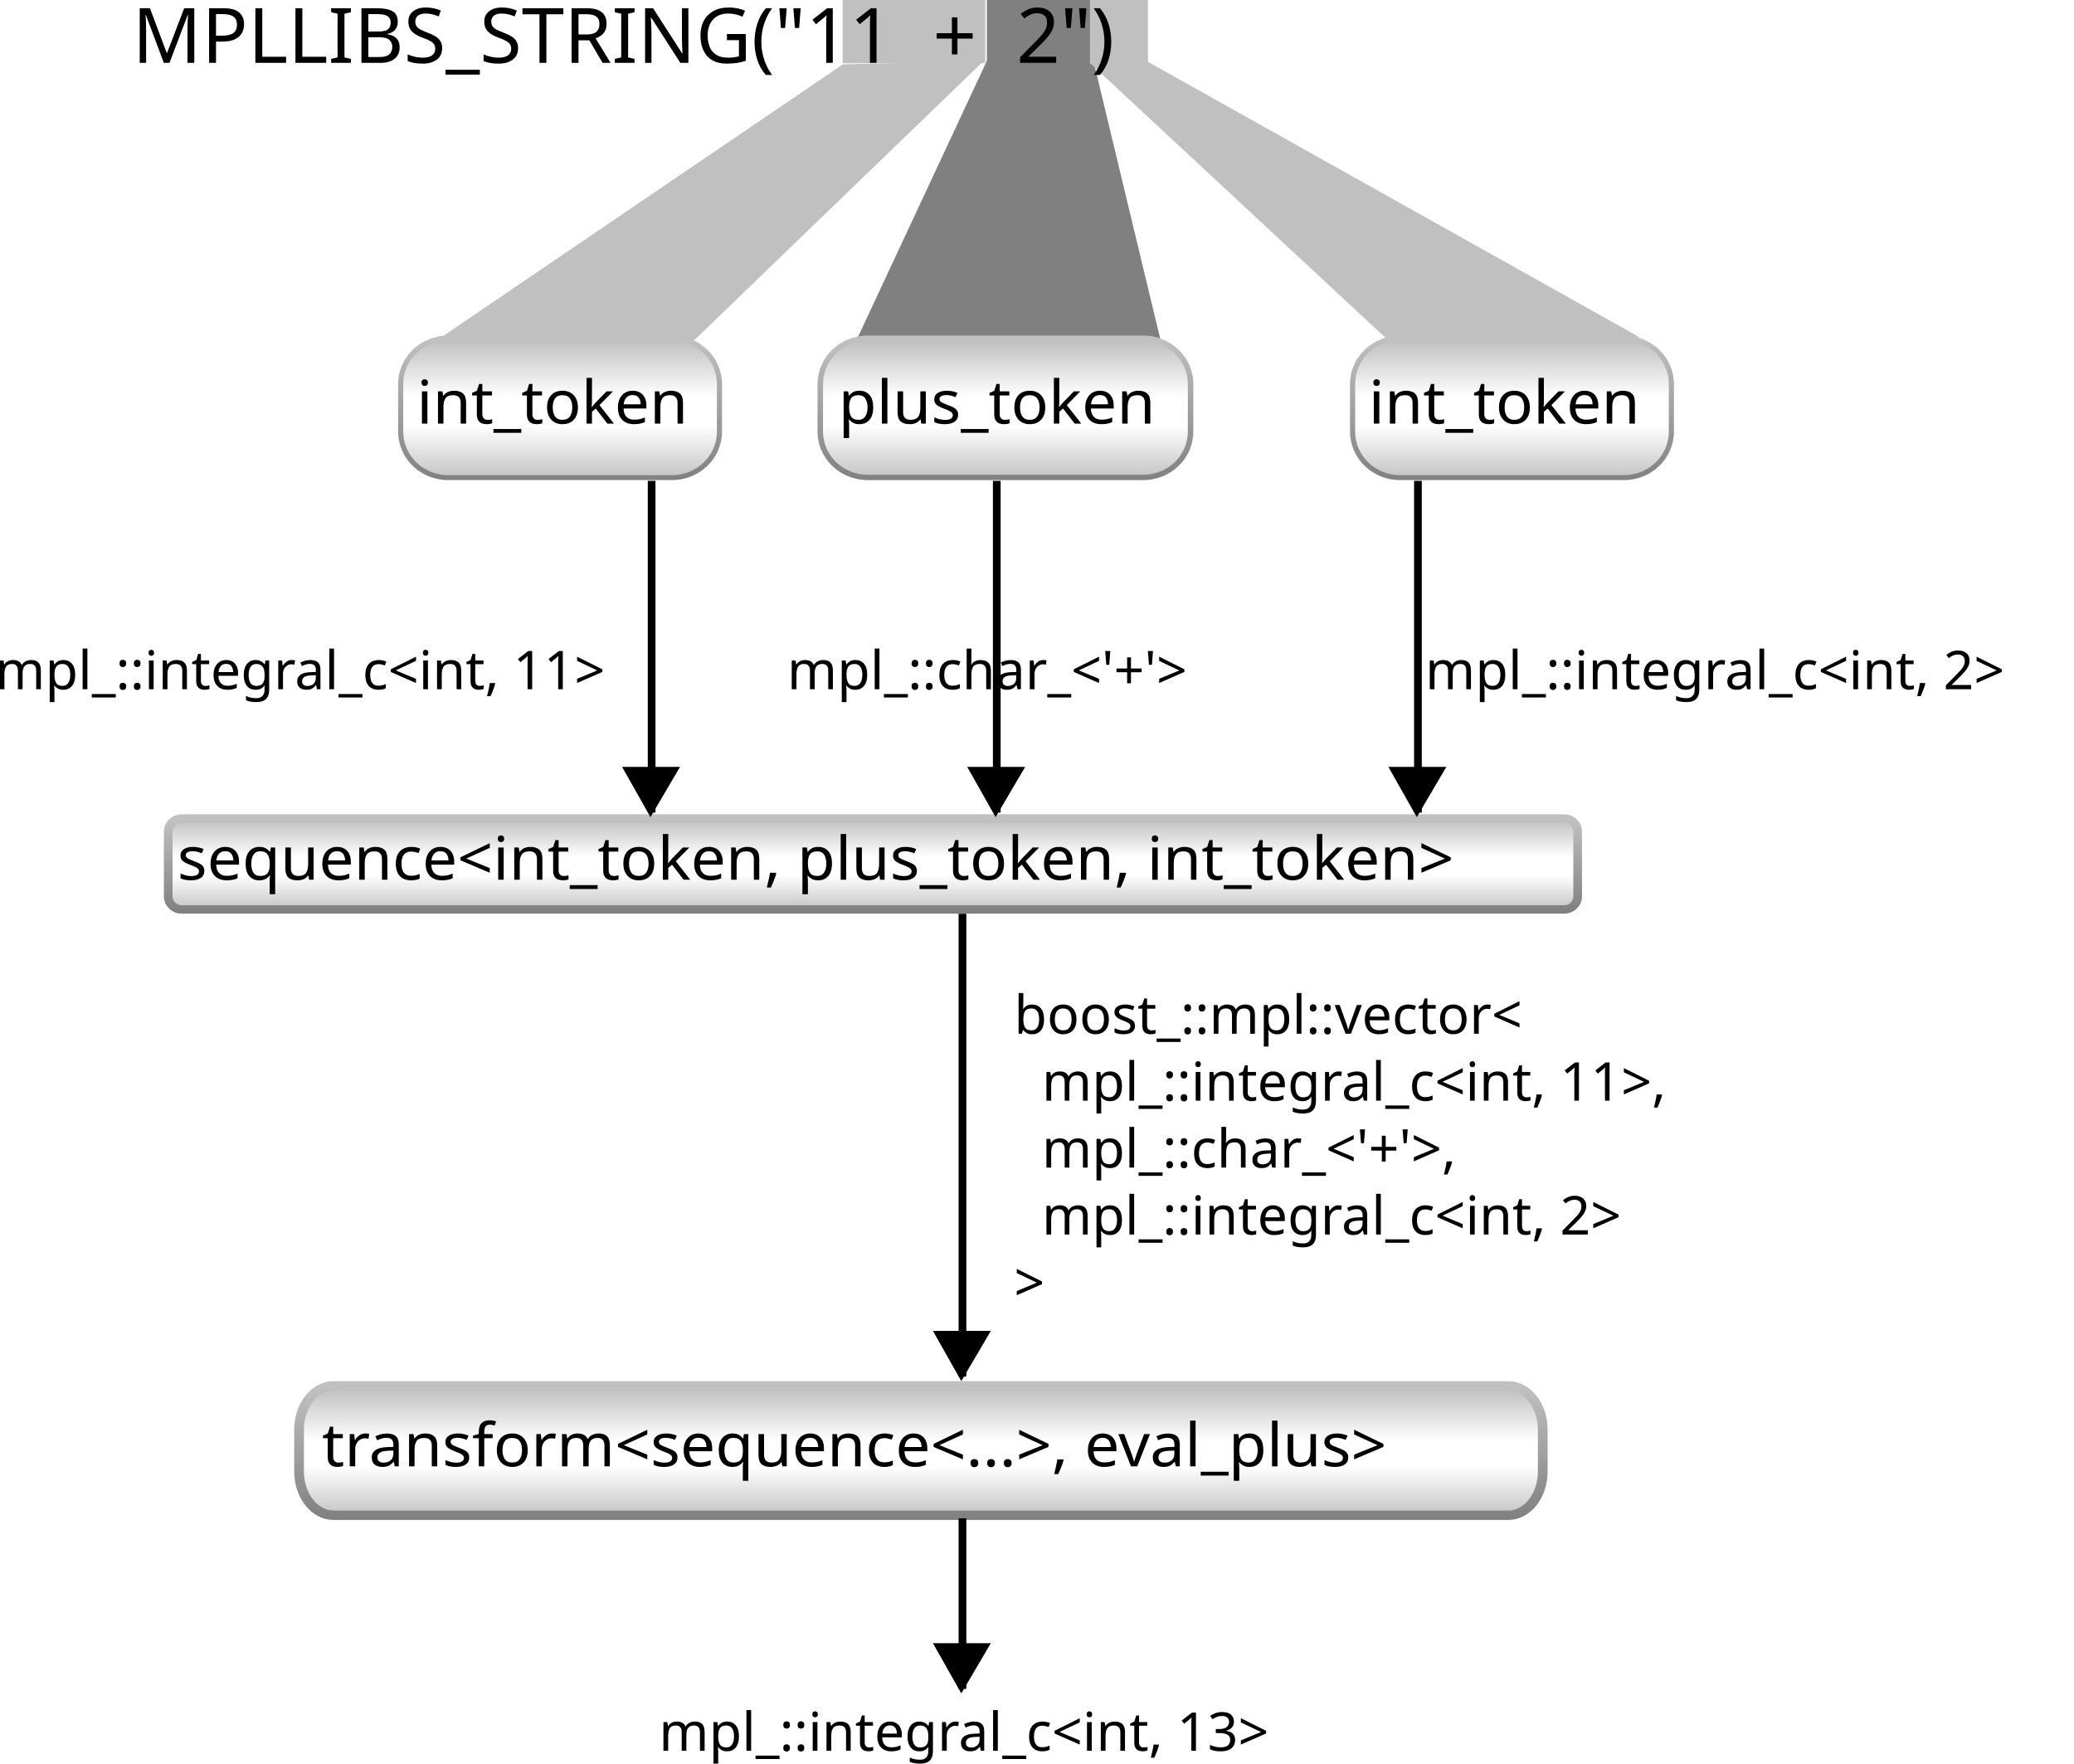
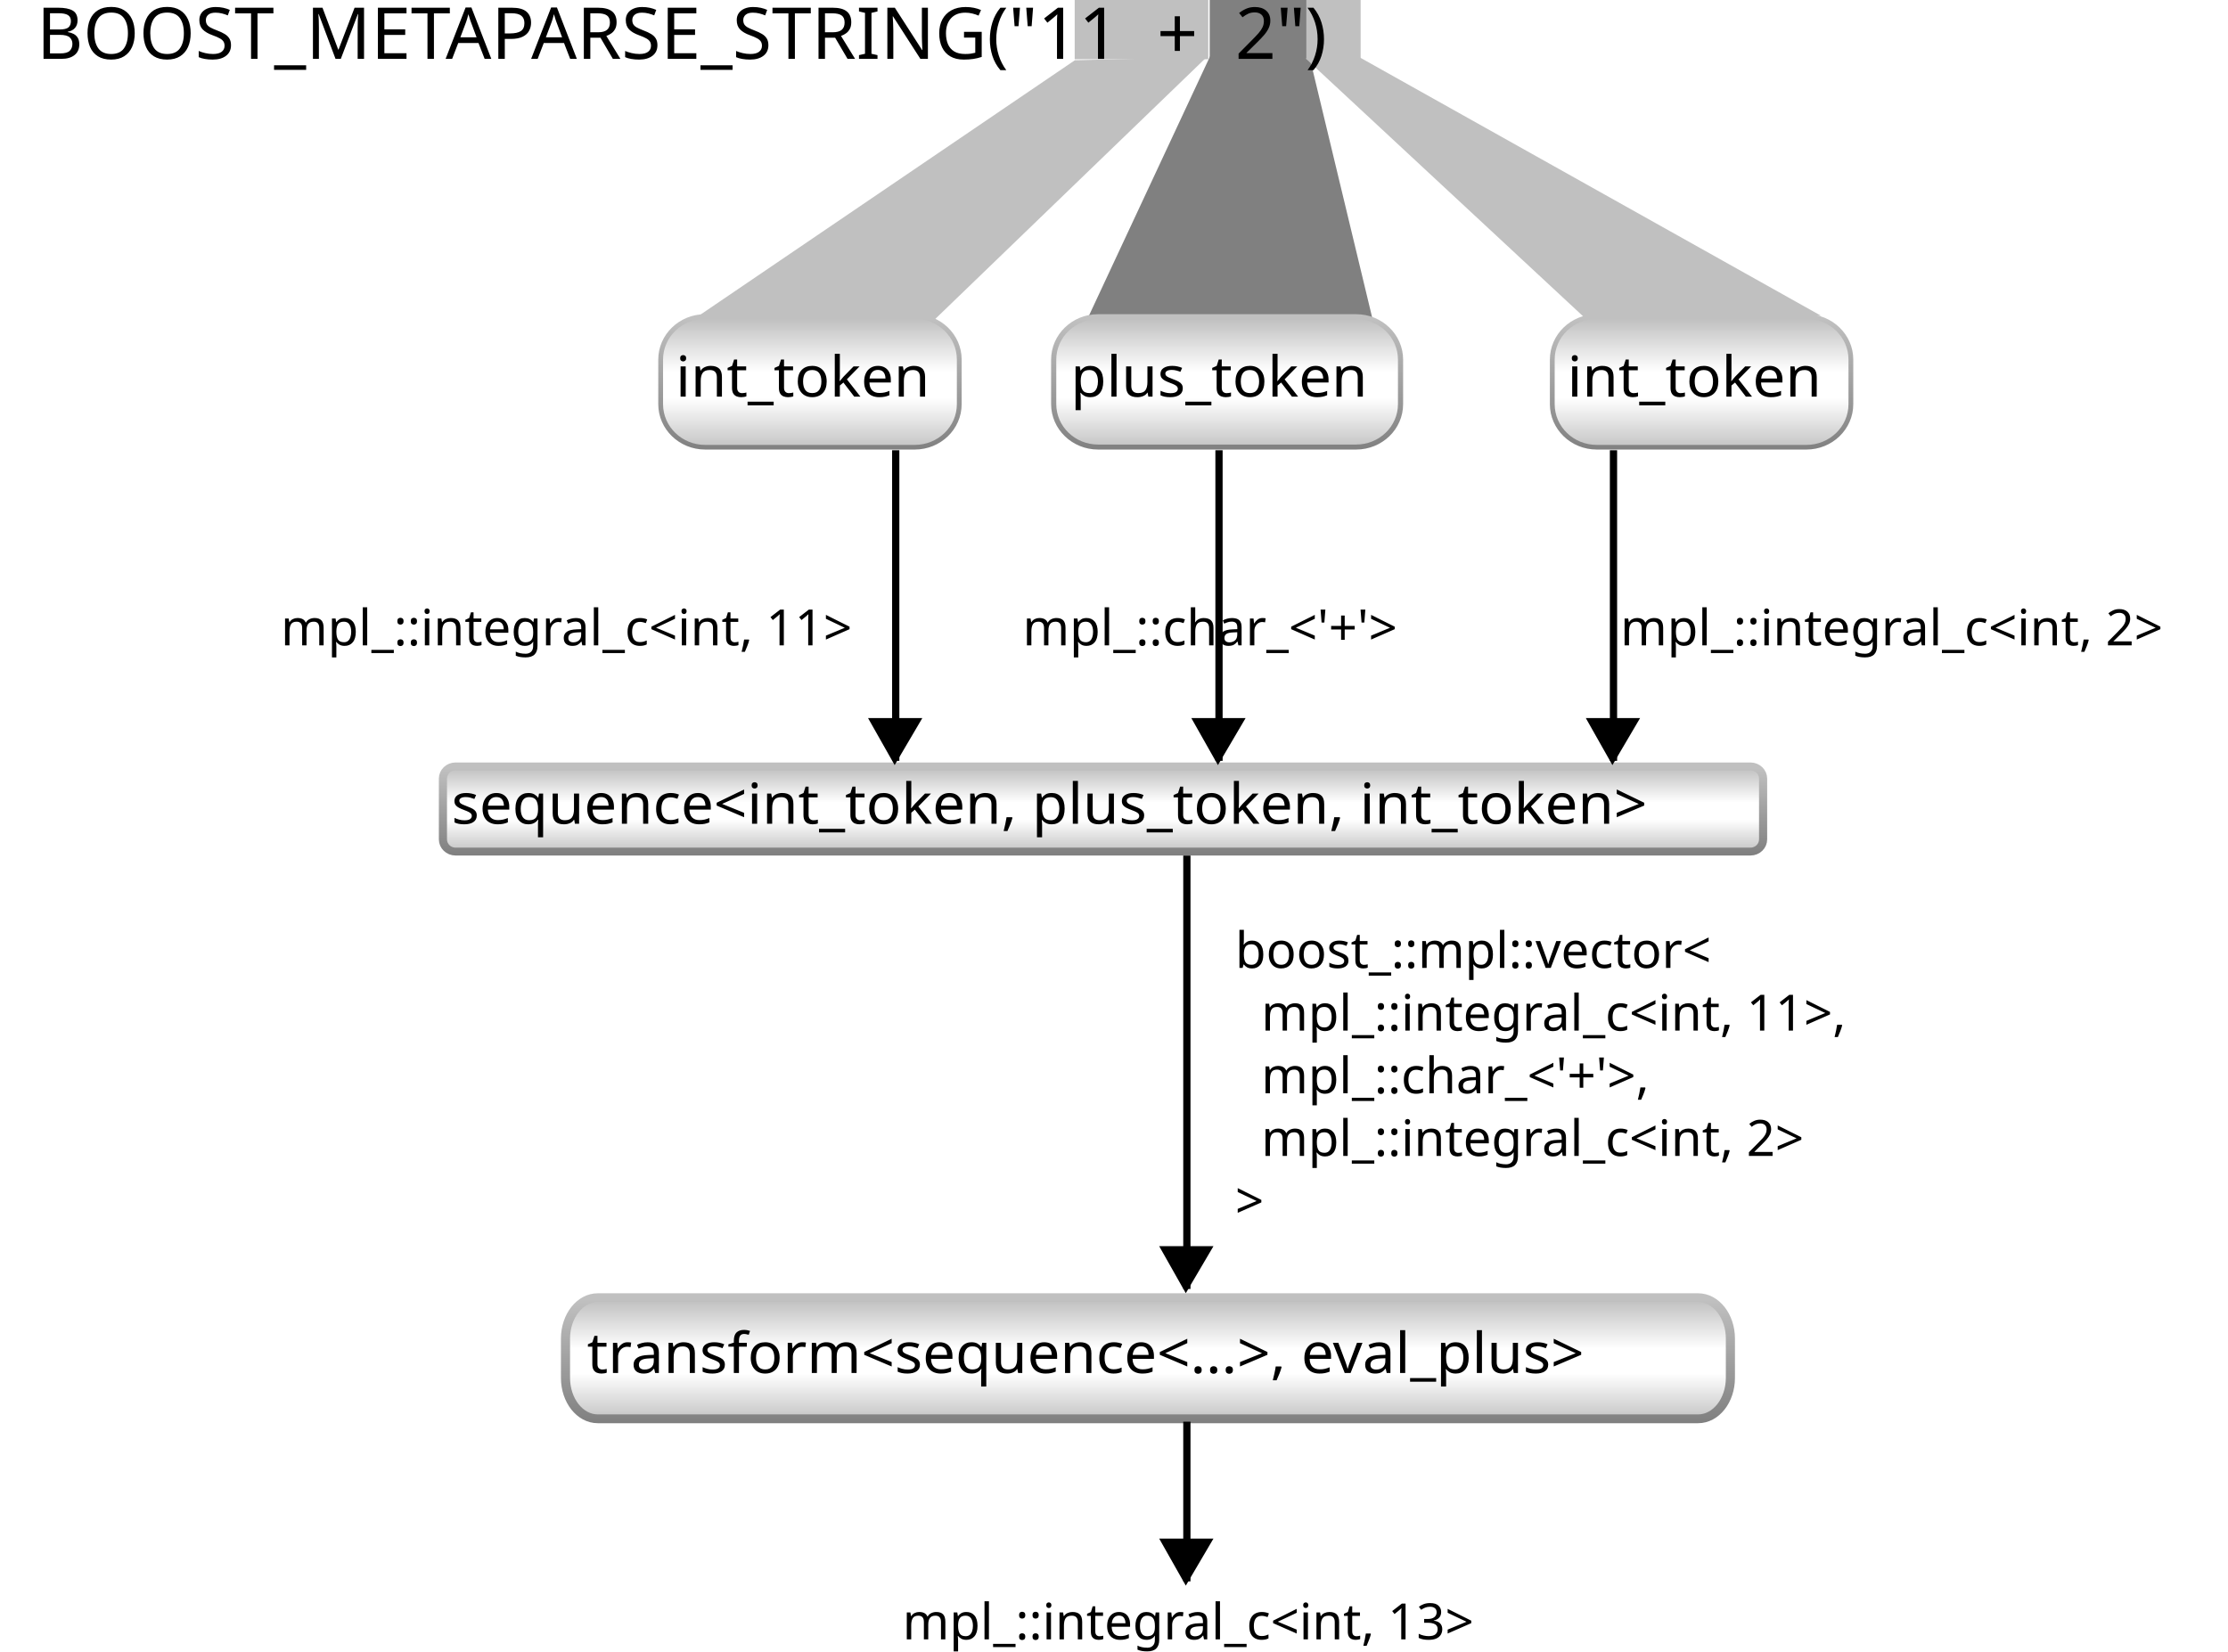
- <svg xmlns="http://www.w3.org/2000/svg" xmlns:xlink="http://www.w3.org/1999/xlink" width="1084.779" height="922.19" id="svg2" version="1.1">
+ <svg xmlns="http://www.w3.org/2000/svg" xmlns:xlink="http://www.w3.org/1999/xlink" width="1244.132" height="922.19" id="svg2" version="1.1">
  <defs id="defs4">
    <linearGradient id="linearGradient18419">
      <stop style="stop-color:#808080;stop-opacity:1;" offset="0" id="stop18421" />
      <stop style="stop-color:#ffffff;stop-opacity:1;" offset="1" id="stop18423" />
    </linearGradient>
    <linearGradient id="linearGradient4707">
      <stop id="stop4709" offset="0" style="stop-color:#c0c0c0;stop-opacity:1;" />
      <stop style="stop-color:#ffffff;stop-opacity:1;" offset="0.4" id="stop4711" />
      <stop id="stop4713" offset="0.6" style="stop-color:#ffffff;stop-opacity:1;" />
      <stop id="stop4715" offset="1" style="stop-color:#c0c0c0;stop-opacity:1;" />
    </linearGradient>
    <linearGradient id="linearGradient5254-5">
      <stop style="stop-color:#c0c0c0;stop-opacity:1;" offset="0" id="stop5256-7" />
      <stop style="stop-color:#808080;stop-opacity:1;" offset="1" id="stop5262-7" />
    </linearGradient>
    <linearGradient id="linearGradient4707-3">
      <stop id="stop4709-1" offset="0" style="stop-color:#c0c0c0;stop-opacity:1;" />
      <stop style="stop-color:#ffffff;stop-opacity:1;" offset="0.4" id="stop4711-4" />
      <stop id="stop4713-1" offset="0.6" style="stop-color:#ffffff;stop-opacity:1;" />
      <stop id="stop4715-4" offset="1" style="stop-color:#c0c0c0;stop-opacity:1;" />
    </linearGradient>
    <linearGradient id="linearGradient5254-5-2">
      <stop style="stop-color:#c0c0c0;stop-opacity:1;" offset="0" id="stop5256-7-9" />
      <stop style="stop-color:#808080;stop-opacity:1;" offset="1" id="stop5262-7-9" />
    </linearGradient>
    <linearGradient id="linearGradient4707-6">
      <stop id="stop4709-2" offset="0" style="stop-color:#c0c0c0;stop-opacity:1;" />
      <stop style="stop-color:#ffffff;stop-opacity:1;" offset="0.4" id="stop4711-0" />
      <stop id="stop4713-2" offset="0.6" style="stop-color:#ffffff;stop-opacity:1;" />
      <stop id="stop4715-5" offset="1" style="stop-color:#c0c0c0;stop-opacity:1;" />
    </linearGradient>
    <linearGradient id="linearGradient5254-5-5">
      <stop style="stop-color:#c0c0c0;stop-opacity:1;" offset="0" id="stop5256-7-4" />
      <stop style="stop-color:#808080;stop-opacity:1;" offset="1" id="stop5262-7-96" />
    </linearGradient>
    <linearGradient id="linearGradient4707-5">
      <stop id="stop4709-3" offset="0" style="stop-color:#c0c0c0;stop-opacity:1;" />
      <stop style="stop-color:#ffffff;stop-opacity:1;" offset="0.4" id="stop4711-9" />
      <stop id="stop4713-8" offset="0.6" style="stop-color:#ffffff;stop-opacity:1;" />
      <stop id="stop4715-8" offset="1" style="stop-color:#c0c0c0;stop-opacity:1;" />
    </linearGradient>
    <linearGradient id="linearGradient5254-5-3">
      <stop style="stop-color:#c0c0c0;stop-opacity:1;" offset="0" id="stop5256-7-43" />
      <stop style="stop-color:#808080;stop-opacity:1;" offset="1" id="stop5262-7-4" />
    </linearGradient>
    <linearGradient xlink:href="#linearGradient18419-7" id="linearGradient18429-4" x1="-108.934" y1="-376.169" x2="741.157" y2="-376.169" gradientUnits="userSpaceOnUse" />
    <linearGradient id="linearGradient18419-7">
      <stop style="stop-color:#808080;stop-opacity:1;" offset="0" id="stop18421-0" />
      <stop style="stop-color:#ffffff;stop-opacity:1;" offset="1" id="stop18423-4" />
    </linearGradient>
    <linearGradient xlink:href="#linearGradient18419-0" id="linearGradient18429-7" x1="-108.934" y1="-376.169" x2="741.157" y2="-376.169" gradientUnits="userSpaceOnUse" />
    <linearGradient id="linearGradient18419-0">
      <stop style="stop-color:#808080;stop-opacity:1;" offset="0" id="stop18421-8" />
      <stop style="stop-color:#ffffff;stop-opacity:1;" offset="1" id="stop18423-1" />
    </linearGradient>
    <linearGradient xlink:href="#linearGradient18419-05" id="linearGradient18429-5" x1="-108.934" y1="-376.169" x2="741.157" y2="-376.169" gradientUnits="userSpaceOnUse" />
    <linearGradient id="linearGradient18419-05">
      <stop style="stop-color:#808080;stop-opacity:1;" offset="0" id="stop18421-06" />
      <stop style="stop-color:#ffffff;stop-opacity:1;" offset="1" id="stop18423-0" />
    </linearGradient>
    <linearGradient xlink:href="#linearGradient4707" id="linearGradient18600" gradientUnits="userSpaceOnUse" gradientTransform="matrix(0.4259672,0,0,0.5737611,615.1816,202.433)" spreadMethod="pad" x1="-1057.143" y1="-137.638" x2="-1057.143" y2="108.076" />
    <linearGradient xlink:href="#linearGradient5254-5" id="linearGradient18602" gradientUnits="userSpaceOnUse" gradientTransform="matrix(0.4259672,0,0,0.5737611,615.1816,202.433)" x1="-1057.143" y1="-137.638" x2="-1057.143" y2="108.076" />
    <linearGradient xlink:href="#linearGradient4707-6" id="linearGradient18608" gradientUnits="userSpaceOnUse" gradientTransform="matrix(0.4259672,0,0,0.5737611,615.1816,202.433)" spreadMethod="pad" x1="-1057.143" y1="-137.638" x2="-1057.143" y2="108.076" />
    <linearGradient xlink:href="#linearGradient5254-5-5" id="linearGradient18610" gradientUnits="userSpaceOnUse" gradientTransform="matrix(0.4259672,0,0,0.5737611,615.1816,202.433)" x1="-1057.143" y1="-137.638" x2="-1057.143" y2="108.076" />
    <linearGradient xlink:href="#linearGradient4707-5" id="linearGradient18612" gradientUnits="userSpaceOnUse" gradientTransform="matrix(0.4259672,0,0,0.5737611,615.1816,202.433)" spreadMethod="pad" x1="-1057.143" y1="-137.638" x2="-1057.143" y2="108.076" />
    <linearGradient xlink:href="#linearGradient5254-5-3" id="linearGradient18614" gradientUnits="userSpaceOnUse" gradientTransform="matrix(0.4259672,0,0,0.5737611,615.1816,202.433)" x1="-1057.143" y1="-137.638" x2="-1057.143" y2="108.076" />
    <linearGradient id="linearGradient4707-64">
      <stop id="stop4709-39" offset="0" style="stop-color:#c0c0c0;stop-opacity:1;" />
      <stop style="stop-color:#ffffff;stop-opacity:1;" offset="0.4" id="stop4711-01" />
      <stop id="stop4713-16" offset="0.6" style="stop-color:#ffffff;stop-opacity:1;" />
      <stop id="stop4715-46" offset="1" style="stop-color:#c0c0c0;stop-opacity:1;" />
    </linearGradient>
    <linearGradient id="linearGradient5254-5-56">
      <stop style="stop-color:#c0c0c0;stop-opacity:1;" offset="0" id="stop5256-7-8" />
      <stop style="stop-color:#808080;stop-opacity:1;" offset="1" id="stop5262-7-0" />
    </linearGradient>
    <linearGradient id="linearGradient4707-64-6">
      <stop id="stop4709-39-2" offset="0" style="stop-color:#c0c0c0;stop-opacity:1;" />
      <stop style="stop-color:#ffffff;stop-opacity:1;" offset="0.4" id="stop4711-01-3" />
      <stop id="stop4713-16-6" offset="0.6" style="stop-color:#ffffff;stop-opacity:1;" />
      <stop id="stop4715-46-6" offset="1" style="stop-color:#c0c0c0;stop-opacity:1;" />
    </linearGradient>
    <linearGradient id="linearGradient5254-5-56-3">
      <stop style="stop-color:#c0c0c0;stop-opacity:1;" offset="0" id="stop5256-7-8-6" />
      <stop style="stop-color:#808080;stop-opacity:1;" offset="1" id="stop5262-7-0-4" />
    </linearGradient>
    <linearGradient id="linearGradient4707-64-8">
      <stop id="stop4709-39-3" offset="0" style="stop-color:#c0c0c0;stop-opacity:1;" />
      <stop style="stop-color:#ffffff;stop-opacity:1;" offset="0.4" id="stop4711-01-0" />
      <stop id="stop4713-16-1" offset="0.6" style="stop-color:#ffffff;stop-opacity:1;" />
      <stop id="stop4715-46-5" offset="1" style="stop-color:#c0c0c0;stop-opacity:1;" />
    </linearGradient>
    <linearGradient id="linearGradient5254-5-56-5">
      <stop style="stop-color:#c0c0c0;stop-opacity:1;" offset="0" id="stop5256-7-8-3" />
      <stop style="stop-color:#808080;stop-opacity:1;" offset="1" id="stop5262-7-0-9" />
    </linearGradient>
    <linearGradient id="linearGradient4707-64-8-3">
      <stop id="stop4709-39-3-1" offset="0" style="stop-color:#c0c0c0;stop-opacity:1;" />
      <stop style="stop-color:#ffffff;stop-opacity:1;" offset="0.4" id="stop4711-01-0-3" />
      <stop id="stop4713-16-1-2" offset="0.6" style="stop-color:#ffffff;stop-opacity:1;" />
      <stop id="stop4715-46-5-0" offset="1" style="stop-color:#c0c0c0;stop-opacity:1;" />
    </linearGradient>
    <linearGradient id="linearGradient5254-5-56-5-7">
      <stop style="stop-color:#c0c0c0;stop-opacity:1;" offset="0" id="stop5256-7-8-3-8" />
      <stop style="stop-color:#808080;stop-opacity:1;" offset="1" id="stop5262-7-0-9-4" />
    </linearGradient>
    <linearGradient id="linearGradient4707-64-8-8">
      <stop id="stop4709-39-3-3" offset="0" style="stop-color:#c0c0c0;stop-opacity:1;" />
      <stop style="stop-color:#ffffff;stop-opacity:1;" offset="0.4" id="stop4711-01-0-5" />
      <stop id="stop4713-16-1-6" offset="0.6" style="stop-color:#ffffff;stop-opacity:1;" />
      <stop id="stop4715-46-5-3" offset="1" style="stop-color:#c0c0c0;stop-opacity:1;" />
    </linearGradient>
    <linearGradient id="linearGradient5254-5-56-5-4">
      <stop style="stop-color:#c0c0c0;stop-opacity:1;" offset="0" id="stop5256-7-8-3-87" />
      <stop style="stop-color:#808080;stop-opacity:1;" offset="1" id="stop5262-7-0-9-7" />
    </linearGradient>
    <linearGradient id="linearGradient4707-64-8-6">
      <stop id="stop4709-39-3-2" offset="0" style="stop-color:#c0c0c0;stop-opacity:1;" />
      <stop style="stop-color:#ffffff;stop-opacity:1;" offset="0.4" id="stop4711-01-0-7" />
      <stop id="stop4713-16-1-29" offset="0.6" style="stop-color:#ffffff;stop-opacity:1;" />
      <stop id="stop4715-46-5-8" offset="1" style="stop-color:#c0c0c0;stop-opacity:1;" />
    </linearGradient>
    <linearGradient id="linearGradient5254-5-56-5-8">
      <stop style="stop-color:#c0c0c0;stop-opacity:1;" offset="0" id="stop5256-7-8-3-7" />
      <stop style="stop-color:#808080;stop-opacity:1;" offset="1" id="stop5262-7-0-9-9" />
    </linearGradient>
    <linearGradient id="linearGradient4707-3-0">
      <stop id="stop4709-1-9" offset="0" style="stop-color:#c0c0c0;stop-opacity:1;" />
      <stop style="stop-color:#ffffff;stop-opacity:1;" offset="0.4" id="stop4711-4-2" />
      <stop id="stop4713-1-8" offset="0.6" style="stop-color:#ffffff;stop-opacity:1;" />
      <stop id="stop4715-4-2" offset="1" style="stop-color:#c0c0c0;stop-opacity:1;" />
    </linearGradient>
    <linearGradient id="linearGradient5254-5-2-9">
      <stop style="stop-color:#c0c0c0;stop-opacity:1;" offset="0" id="stop5256-7-9-9" />
      <stop style="stop-color:#808080;stop-opacity:1;" offset="1" id="stop5262-7-9-0" />
    </linearGradient>
    <linearGradient id="linearGradient4707-3-03">
      <stop id="stop4709-1-8" offset="0" style="stop-color:#c0c0c0;stop-opacity:1;" />
      <stop style="stop-color:#ffffff;stop-opacity:1;" offset="0.4" id="stop4711-4-8" />
      <stop id="stop4713-1-2" offset="0.6" style="stop-color:#ffffff;stop-opacity:1;" />
      <stop id="stop4715-4-9" offset="1" style="stop-color:#c0c0c0;stop-opacity:1;" />
    </linearGradient>
    <linearGradient id="linearGradient5254-5-2-3">
      <stop style="stop-color:#c0c0c0;stop-opacity:1;" offset="0" id="stop5256-7-9-0" />
      <stop style="stop-color:#808080;stop-opacity:1;" offset="1" id="stop5262-7-9-4" />
    </linearGradient>
    <linearGradient id="linearGradient4707-64-8-4">
      <stop id="stop4709-39-3-7" offset="0" style="stop-color:#c0c0c0;stop-opacity:1;" />
      <stop style="stop-color:#ffffff;stop-opacity:1;" offset="0.4" id="stop4711-01-0-4" />
      <stop id="stop4713-16-1-3" offset="0.6" style="stop-color:#ffffff;stop-opacity:1;" />
      <stop id="stop4715-46-5-9" offset="1" style="stop-color:#c0c0c0;stop-opacity:1;" />
    </linearGradient>
    <linearGradient id="linearGradient5254-5-56-5-1">
      <stop style="stop-color:#c0c0c0;stop-opacity:1;" offset="0" id="stop5256-7-8-3-5" />
      <stop style="stop-color:#808080;stop-opacity:1;" offset="1" id="stop5262-7-0-9-1" />
    </linearGradient>
    <linearGradient id="linearGradient4707-3-0-7">
      <stop id="stop4709-1-9-3" offset="0" style="stop-color:#c0c0c0;stop-opacity:1;" />
      <stop style="stop-color:#ffffff;stop-opacity:1;" offset="0.4" id="stop4711-4-2-9" />
      <stop id="stop4713-1-8-6" offset="0.6" style="stop-color:#ffffff;stop-opacity:1;" />
      <stop id="stop4715-4-2-1" offset="1" style="stop-color:#c0c0c0;stop-opacity:1;" />
    </linearGradient>
    <linearGradient id="linearGradient5254-5-2-9-7">
      <stop style="stop-color:#c0c0c0;stop-opacity:1;" offset="0" id="stop5256-7-9-9-5" />
      <stop style="stop-color:#808080;stop-opacity:1;" offset="1" id="stop5262-7-9-0-5" />
    </linearGradient>
    <linearGradient id="linearGradient4707-3-03-2">
      <stop id="stop4709-1-8-7" offset="0" style="stop-color:#c0c0c0;stop-opacity:1;" />
      <stop style="stop-color:#ffffff;stop-opacity:1;" offset="0.4" id="stop4711-4-8-5" />
      <stop id="stop4713-1-2-7" offset="0.6" style="stop-color:#ffffff;stop-opacity:1;" />
      <stop id="stop4715-4-9-9" offset="1" style="stop-color:#c0c0c0;stop-opacity:1;" />
    </linearGradient>
    <linearGradient id="linearGradient5254-5-2-3-9">
      <stop style="stop-color:#c0c0c0;stop-opacity:1;" offset="0" id="stop5256-7-9-0-6" />
      <stop style="stop-color:#808080;stop-opacity:1;" offset="1" id="stop5262-7-9-4-6" />
    </linearGradient>
    <linearGradient id="linearGradient4707-64-8-7">
      <stop id="stop4709-39-3-30" offset="0" style="stop-color:#c0c0c0;stop-opacity:1;" />
      <stop style="stop-color:#ffffff;stop-opacity:1;" offset="0.4" id="stop4711-01-0-42" />
      <stop id="stop4713-16-1-60" offset="0.6" style="stop-color:#ffffff;stop-opacity:1;" />
      <stop id="stop4715-46-5-7" offset="1" style="stop-color:#c0c0c0;stop-opacity:1;" />
    </linearGradient>
    <linearGradient id="linearGradient5254-5-56-5-3">
      <stop style="stop-color:#c0c0c0;stop-opacity:1;" offset="0" id="stop5256-7-8-3-0" />
      <stop style="stop-color:#808080;stop-opacity:1;" offset="1" id="stop5262-7-0-9-18" />
    </linearGradient>
    <linearGradient id="linearGradient4707-3-0-9">
      <stop id="stop4709-1-9-5" offset="0" style="stop-color:#c0c0c0;stop-opacity:1;" />
      <stop style="stop-color:#ffffff;stop-opacity:1;" offset="0.4" id="stop4711-4-2-1" />
      <stop id="stop4713-1-8-9" offset="0.6" style="stop-color:#ffffff;stop-opacity:1;" />
      <stop id="stop4715-4-2-7" offset="1" style="stop-color:#c0c0c0;stop-opacity:1;" />
    </linearGradient>
    <linearGradient id="linearGradient5254-5-2-9-5">
      <stop style="stop-color:#c0c0c0;stop-opacity:1;" offset="0" id="stop5256-7-9-9-7" />
      <stop style="stop-color:#808080;stop-opacity:1;" offset="1" id="stop5262-7-9-0-1" />
    </linearGradient>
    <linearGradient id="linearGradient4707-3-03-1">
      <stop id="stop4709-1-8-6" offset="0" style="stop-color:#c0c0c0;stop-opacity:1;" />
      <stop style="stop-color:#ffffff;stop-opacity:1;" offset="0.4" id="stop4711-4-8-6" />
      <stop id="stop4713-1-2-3" offset="0.6" style="stop-color:#ffffff;stop-opacity:1;" />
      <stop id="stop4715-4-9-6" offset="1" style="stop-color:#c0c0c0;stop-opacity:1;" />
    </linearGradient>
    <linearGradient id="linearGradient5254-5-2-3-4">
      <stop style="stop-color:#c0c0c0;stop-opacity:1;" offset="0" id="stop5256-7-9-0-5" />
      <stop style="stop-color:#808080;stop-opacity:1;" offset="1" id="stop5262-7-9-4-8" />
    </linearGradient>
    <linearGradient id="linearGradient4707-64-8-1">
      <stop id="stop4709-39-3-77" offset="0" style="stop-color:#c0c0c0;stop-opacity:1;" />
      <stop style="stop-color:#ffffff;stop-opacity:1;" offset="0.4" id="stop4711-01-0-9" />
      <stop id="stop4713-16-1-4" offset="0.6" style="stop-color:#ffffff;stop-opacity:1;" />
      <stop id="stop4715-46-5-6" offset="1" style="stop-color:#c0c0c0;stop-opacity:1;" />
    </linearGradient>
    <linearGradient id="linearGradient5254-5-56-5-77">
      <stop style="stop-color:#c0c0c0;stop-opacity:1;" offset="0" id="stop5256-7-8-3-57" />
      <stop style="stop-color:#808080;stop-opacity:1;" offset="1" id="stop5262-7-0-9-47" />
    </linearGradient>
    <linearGradient id="linearGradient4707-3-0-92">
      <stop id="stop4709-1-9-2" offset="0" style="stop-color:#c0c0c0;stop-opacity:1;" />
      <stop style="stop-color:#ffffff;stop-opacity:1;" offset="0.4" id="stop4711-4-2-98" />
      <stop id="stop4713-1-8-4" offset="0.6" style="stop-color:#ffffff;stop-opacity:1;" />
      <stop id="stop4715-4-2-6" offset="1" style="stop-color:#c0c0c0;stop-opacity:1;" />
    </linearGradient>
    <linearGradient id="linearGradient5254-5-2-9-3">
      <stop style="stop-color:#c0c0c0;stop-opacity:1;" offset="0" id="stop5256-7-9-9-0" />
      <stop style="stop-color:#808080;stop-opacity:1;" offset="1" id="stop5262-7-9-0-3" />
    </linearGradient>
    <linearGradient id="linearGradient4707-3-03-4">
      <stop id="stop4709-1-8-1" offset="0" style="stop-color:#c0c0c0;stop-opacity:1;" />
      <stop style="stop-color:#ffffff;stop-opacity:1;" offset="0.4" id="stop4711-4-8-7" />
      <stop id="stop4713-1-2-6" offset="0.6" style="stop-color:#ffffff;stop-opacity:1;" />
      <stop id="stop4715-4-9-4" offset="1" style="stop-color:#c0c0c0;stop-opacity:1;" />
    </linearGradient>
    <linearGradient id="linearGradient5254-5-2-3-3">
      <stop style="stop-color:#c0c0c0;stop-opacity:1;" offset="0" id="stop5256-7-9-0-4" />
      <stop style="stop-color:#808080;stop-opacity:1;" offset="1" id="stop5262-7-9-4-1" />
    </linearGradient>
    <linearGradient id="linearGradient4707-64-8-80">
      <stop id="stop4709-39-3-0" offset="0" style="stop-color:#c0c0c0;stop-opacity:1;" />
      <stop style="stop-color:#ffffff;stop-opacity:1;" offset="0.4" id="stop4711-01-0-30" />
      <stop id="stop4713-16-1-605" offset="0.6" style="stop-color:#ffffff;stop-opacity:1;" />
      <stop id="stop4715-46-5-1" offset="1" style="stop-color:#c0c0c0;stop-opacity:1;" />
    </linearGradient>
    <linearGradient id="linearGradient5254-5-56-5-6">
      <stop style="stop-color:#c0c0c0;stop-opacity:1;" offset="0" id="stop5256-7-8-3-4" />
      <stop style="stop-color:#808080;stop-opacity:1;" offset="1" id="stop5262-7-0-9-79" />
    </linearGradient>
    <linearGradient id="linearGradient4707-3-0-77">
      <stop id="stop4709-1-9-0" offset="0" style="stop-color:#c0c0c0;stop-opacity:1;" />
      <stop style="stop-color:#ffffff;stop-opacity:1;" offset="0.4" id="stop4711-4-2-3" />
      <stop id="stop4713-1-8-7" offset="0.6" style="stop-color:#ffffff;stop-opacity:1;" />
      <stop id="stop4715-4-2-16" offset="1" style="stop-color:#c0c0c0;stop-opacity:1;" />
    </linearGradient>
    <linearGradient id="linearGradient5254-5-2-9-8">
      <stop style="stop-color:#c0c0c0;stop-opacity:1;" offset="0" id="stop5256-7-9-9-72" />
      <stop style="stop-color:#808080;stop-opacity:1;" offset="1" id="stop5262-7-9-0-9" />
    </linearGradient>
    <linearGradient id="linearGradient4707-3-03-5">
      <stop id="stop4709-1-8-12" offset="0" style="stop-color:#c0c0c0;stop-opacity:1;" />
      <stop style="stop-color:#ffffff;stop-opacity:1;" offset="0.4" id="stop4711-4-8-4" />
      <stop id="stop4713-1-2-32" offset="0.6" style="stop-color:#ffffff;stop-opacity:1;" />
      <stop id="stop4715-4-9-7" offset="1" style="stop-color:#c0c0c0;stop-opacity:1;" />
    </linearGradient>
    <linearGradient id="linearGradient5254-5-2-3-0">
      <stop style="stop-color:#c0c0c0;stop-opacity:1;" offset="0" id="stop5256-7-9-0-0" />
      <stop style="stop-color:#808080;stop-opacity:1;" offset="1" id="stop5262-7-9-4-11" />
    </linearGradient>
    <linearGradient id="linearGradient4707-64-8-37">
      <stop id="stop4709-39-3-06" offset="0" style="stop-color:#c0c0c0;stop-opacity:1;" />
      <stop style="stop-color:#ffffff;stop-opacity:1;" offset="0.4" id="stop4711-01-0-0" />
      <stop id="stop4713-16-1-8" offset="0.6" style="stop-color:#ffffff;stop-opacity:1;" />
      <stop id="stop4715-46-5-5" offset="1" style="stop-color:#c0c0c0;stop-opacity:1;" />
    </linearGradient>
    <linearGradient id="linearGradient5254-5-56-5-43">
      <stop style="stop-color:#c0c0c0;stop-opacity:1;" offset="0" id="stop5256-7-8-3-78" />
      <stop style="stop-color:#808080;stop-opacity:1;" offset="1" id="stop5262-7-0-9-0" />
    </linearGradient>
    <linearGradient id="linearGradient4707-3-0-5">
      <stop id="stop4709-1-9-39" offset="0" style="stop-color:#c0c0c0;stop-opacity:1;" />
      <stop style="stop-color:#ffffff;stop-opacity:1;" offset="0.4" id="stop4711-4-2-0" />
      <stop id="stop4713-1-8-2" offset="0.6" style="stop-color:#ffffff;stop-opacity:1;" />
      <stop id="stop4715-4-2-2" offset="1" style="stop-color:#c0c0c0;stop-opacity:1;" />
    </linearGradient>
    <linearGradient id="linearGradient5254-5-2-9-4">
      <stop style="stop-color:#c0c0c0;stop-opacity:1;" offset="0" id="stop5256-7-9-9-4" />
      <stop style="stop-color:#808080;stop-opacity:1;" offset="1" id="stop5262-7-9-0-6" />
    </linearGradient>
    <linearGradient id="linearGradient4707-3-03-7">
      <stop id="stop4709-1-8-0" offset="0" style="stop-color:#c0c0c0;stop-opacity:1;" />
      <stop style="stop-color:#ffffff;stop-opacity:1;" offset="0.4" id="stop4711-4-8-2" />
      <stop id="stop4713-1-2-69" offset="0.6" style="stop-color:#ffffff;stop-opacity:1;" />
      <stop id="stop4715-4-9-2" offset="1" style="stop-color:#c0c0c0;stop-opacity:1;" />
    </linearGradient>
    <linearGradient id="linearGradient5254-5-2-3-93">
      <stop style="stop-color:#c0c0c0;stop-opacity:1;" offset="0" id="stop5256-7-9-0-51" />
      <stop style="stop-color:#808080;stop-opacity:1;" offset="1" id="stop5262-7-9-4-3" />
    </linearGradient>
    <linearGradient id="linearGradient4707-64-8-43">
      <stop id="stop4709-39-3-5" offset="0" style="stop-color:#c0c0c0;stop-opacity:1;" />
      <stop style="stop-color:#ffffff;stop-opacity:1;" offset="0.4" id="stop4711-01-0-2" />
      <stop id="stop4713-16-1-0" offset="0.6" style="stop-color:#ffffff;stop-opacity:1;" />
      <stop id="stop4715-46-5-19" offset="1" style="stop-color:#c0c0c0;stop-opacity:1;" />
    </linearGradient>
    <linearGradient id="linearGradient5254-5-56-5-74">
      <stop style="stop-color:#c0c0c0;stop-opacity:1;" offset="0" id="stop5256-7-8-3-876" />
      <stop style="stop-color:#808080;stop-opacity:1;" offset="1" id="stop5262-7-0-9-6" />
    </linearGradient>
    <linearGradient id="linearGradient4707-3-0-6">
      <stop id="stop4709-1-9-7" offset="0" style="stop-color:#c0c0c0;stop-opacity:1;" />
      <stop style="stop-color:#ffffff;stop-opacity:1;" offset="0.4" id="stop4711-4-2-7" />
      <stop id="stop4713-1-8-70" offset="0.6" style="stop-color:#ffffff;stop-opacity:1;" />
      <stop id="stop4715-4-2-9" offset="1" style="stop-color:#c0c0c0;stop-opacity:1;" />
    </linearGradient>
    <linearGradient id="linearGradient5254-5-2-9-80">
      <stop style="stop-color:#c0c0c0;stop-opacity:1;" offset="0" id="stop5256-7-9-9-2" />
      <stop style="stop-color:#808080;stop-opacity:1;" offset="1" id="stop5262-7-9-0-8" />
    </linearGradient>
    <linearGradient id="linearGradient4707-3-03-6">
      <stop id="stop4709-1-8-2" offset="0" style="stop-color:#c0c0c0;stop-opacity:1;" />
      <stop style="stop-color:#ffffff;stop-opacity:1;" offset="0.4" id="stop4711-4-8-72" />
      <stop id="stop4713-1-2-5" offset="0.6" style="stop-color:#ffffff;stop-opacity:1;" />
      <stop id="stop4715-4-9-47" offset="1" style="stop-color:#c0c0c0;stop-opacity:1;" />
    </linearGradient>
    <linearGradient id="linearGradient5254-5-2-3-7">
      <stop style="stop-color:#c0c0c0;stop-opacity:1;" offset="0" id="stop5256-7-9-0-64" />
      <stop style="stop-color:#808080;stop-opacity:1;" offset="1" id="stop5262-7-9-4-16" />
    </linearGradient>
    <linearGradient xlink:href="#linearGradient4707-64" id="linearGradient3808" gradientUnits="userSpaceOnUse" gradientTransform="matrix(1.661796,0,0,0.531612,2368.719,198.7158)" spreadMethod="pad" x1="-1057.143" y1="-137.638" x2="-1057.143" y2="108.076" />
    <linearGradient xlink:href="#linearGradient5254-5-56" id="linearGradient3810" gradientUnits="userSpaceOnUse" gradientTransform="matrix(1.661796,0,0,0.531612,2368.719,198.7158)" x1="-1057.143" y1="-137.638" x2="-1057.143" y2="108.076" />
    <linearGradient xlink:href="#linearGradient4707-3-03" id="linearGradient4445" gradientUnits="userSpaceOnUse" gradientTransform="matrix(0.4947959,0,0,0.5721824,712.9072,202.4006)" spreadMethod="pad" x1="-1057.143" y1="-137.638" x2="-1057.143" y2="108.076" />
    <linearGradient xlink:href="#linearGradient5254-5-2-3" id="linearGradient4447" gradientUnits="userSpaceOnUse" gradientTransform="matrix(0.4947959,0,0,0.5721824,712.9072,202.4006)" x1="-1057.143" y1="-137.638" x2="-1057.143" y2="108.076" />
    <linearGradient xlink:href="#linearGradient4707-3-0" id="linearGradient4449" gradientUnits="userSpaceOnUse" gradientTransform="matrix(0.4259672,0,0,0.5737611,615.1816,202.433)" spreadMethod="pad" x1="-1057.143" y1="-137.638" x2="-1057.143" y2="108.076" />
    <linearGradient xlink:href="#linearGradient5254-5-2-9" id="linearGradient4451" gradientUnits="userSpaceOnUse" gradientTransform="matrix(0.4259672,0,0,0.5737611,615.1816,202.433)" x1="-1057.143" y1="-137.638" x2="-1057.143" y2="108.076" />
    <linearGradient xlink:href="#linearGradient4707-3" id="linearGradient4453" gradientUnits="userSpaceOnUse" gradientTransform="matrix(0.4259672,0,0,0.5737611,615.1816,202.433)" spreadMethod="pad" x1="-1057.143" y1="-137.638" x2="-1057.143" y2="108.076" />
    <linearGradient xlink:href="#linearGradient5254-5-2" id="linearGradient4455" gradientUnits="userSpaceOnUse" gradientTransform="matrix(0.4259672,0,0,0.5737611,615.1816,202.433)" x1="-1057.143" y1="-137.638" x2="-1057.143" y2="108.076" />
    <linearGradient id="linearGradient4707-64-8-40">
      <stop id="stop4709-39-3-51" offset="0" style="stop-color:#c0c0c0;stop-opacity:1;" />
      <stop style="stop-color:#ffffff;stop-opacity:1;" offset="0.4" id="stop4711-01-0-90" />
      <stop id="stop4713-16-1-5" offset="0.6" style="stop-color:#ffffff;stop-opacity:1;" />
      <stop id="stop4715-46-5-36" offset="1" style="stop-color:#c0c0c0;stop-opacity:1;" />
    </linearGradient>
    <linearGradient id="linearGradient5254-5-56-5-2">
      <stop style="stop-color:#c0c0c0;stop-opacity:1;" offset="0" id="stop5256-7-8-3-05" />
      <stop style="stop-color:#808080;stop-opacity:1;" offset="1" id="stop5262-7-0-9-00" />
    </linearGradient>
    <linearGradient id="linearGradient4707-64-8-5">
      <stop id="stop4709-39-3-8" offset="0" style="stop-color:#c0c0c0;stop-opacity:1;" />
      <stop style="stop-color:#ffffff;stop-opacity:1;" offset="0.4" id="stop4711-01-0-72" />
      <stop id="stop4713-16-1-09" offset="0.6" style="stop-color:#ffffff;stop-opacity:1;" />
      <stop id="stop4715-46-5-4" offset="1" style="stop-color:#c0c0c0;stop-opacity:1;" />
    </linearGradient>
    <linearGradient id="linearGradient5254-5-56-5-23">
      <stop style="stop-color:#c0c0c0;stop-opacity:1;" offset="0" id="stop5256-7-8-3-9" />
      <stop style="stop-color:#808080;stop-opacity:1;" offset="1" id="stop5262-7-0-9-63" />
    </linearGradient>
    <linearGradient id="linearGradient4707-64-8-432">
      <stop id="stop4709-39-3-20" offset="0" style="stop-color:#c0c0c0;stop-opacity:1;" />
      <stop style="stop-color:#ffffff;stop-opacity:1;" offset="0.4" id="stop4711-01-0-44" />
      <stop id="stop4713-16-1-1" offset="0.6" style="stop-color:#ffffff;stop-opacity:1;" />
      <stop id="stop4715-46-5-12" offset="1" style="stop-color:#c0c0c0;stop-opacity:1;" />
    </linearGradient>
    <linearGradient id="linearGradient5254-5-56-5-41">
      <stop style="stop-color:#c0c0c0;stop-opacity:1;" offset="0" id="stop5256-7-8-3-09" />
      <stop style="stop-color:#808080;stop-opacity:1;" offset="1" id="stop5262-7-0-9-97" />
    </linearGradient>
    <linearGradient id="linearGradient4707-64-8-9">
      <stop id="stop4709-39-3-36" offset="0" style="stop-color:#c0c0c0;stop-opacity:1;" />
      <stop style="stop-color:#ffffff;stop-opacity:1;" offset="0.4" id="stop4711-01-0-04" />
      <stop id="stop4713-16-1-84" offset="0.6" style="stop-color:#ffffff;stop-opacity:1;" />
      <stop id="stop4715-46-5-01" offset="1" style="stop-color:#c0c0c0;stop-opacity:1;" />
    </linearGradient>
    <linearGradient id="linearGradient5254-5-56-5-11">
      <stop style="stop-color:#c0c0c0;stop-opacity:1;" offset="0" id="stop5256-7-8-3-571" />
      <stop style="stop-color:#808080;stop-opacity:1;" offset="1" id="stop5262-7-0-9-90" />
    </linearGradient>
    <linearGradient id="linearGradient4707-3-0-77-4">
      <stop id="stop4709-1-9-0-1" offset="0" style="stop-color:#c0c0c0;stop-opacity:1;" />
      <stop style="stop-color:#ffffff;stop-opacity:1;" offset="0.4" id="stop4711-4-2-3-9" />
      <stop id="stop4713-1-8-7-8" offset="0.6" style="stop-color:#ffffff;stop-opacity:1;" />
      <stop id="stop4715-4-2-16-6" offset="1" style="stop-color:#c0c0c0;stop-opacity:1;" />
    </linearGradient>
    <linearGradient id="linearGradient5254-5-2-9-8-2">
      <stop style="stop-color:#c0c0c0;stop-opacity:1;" offset="0" id="stop5256-7-9-9-72-0" />
      <stop style="stop-color:#808080;stop-opacity:1;" offset="1" id="stop5262-7-9-0-9-3" />
    </linearGradient>
    <linearGradient id="linearGradient4707-3-03-5-0">
      <stop id="stop4709-1-8-12-0" offset="0" style="stop-color:#c0c0c0;stop-opacity:1;" />
      <stop style="stop-color:#ffffff;stop-opacity:1;" offset="0.4" id="stop4711-4-8-4-0" />
      <stop id="stop4713-1-2-32-1" offset="0.6" style="stop-color:#ffffff;stop-opacity:1;" />
      <stop id="stop4715-4-9-7-0" offset="1" style="stop-color:#c0c0c0;stop-opacity:1;" />
    </linearGradient>
    <linearGradient id="linearGradient5254-5-2-3-0-3">
      <stop style="stop-color:#c0c0c0;stop-opacity:1;" offset="0" id="stop5256-7-9-0-0-9" />
      <stop style="stop-color:#808080;stop-opacity:1;" offset="1" id="stop5262-7-9-4-11-6" />
    </linearGradient>
    <linearGradient id="linearGradient4707-64-8-5-4">
      <stop id="stop4709-39-3-8-5" offset="0" style="stop-color:#c0c0c0;stop-opacity:1;" />
      <stop style="stop-color:#ffffff;stop-opacity:1;" offset="0.4" id="stop4711-01-0-72-4" />
      <stop id="stop4713-16-1-09-9" offset="0.6" style="stop-color:#ffffff;stop-opacity:1;" />
      <stop id="stop4715-46-5-4-5" offset="1" style="stop-color:#c0c0c0;stop-opacity:1;" />
    </linearGradient>
    <linearGradient id="linearGradient5254-5-56-5-23-9">
      <stop style="stop-color:#c0c0c0;stop-opacity:1;" offset="0" id="stop5256-7-8-3-9-8" />
      <stop style="stop-color:#808080;stop-opacity:1;" offset="1" id="stop5262-7-0-9-63-6" />
    </linearGradient>
    <linearGradient xlink:href="#linearGradient4707-64-8" id="linearGradient3500" gradientUnits="userSpaceOnUse" gradientTransform="matrix(1.883307,0,0,0.3738066,2693.968,175.8068)" spreadMethod="pad" x1="-1057.143" y1="-137.638" x2="-1057.143" y2="108.076" />
    <linearGradient xlink:href="#linearGradient5254-5-56-5" id="linearGradient3502" gradientUnits="userSpaceOnUse" gradientTransform="matrix(1.883307,0,0,0.3738066,2693.968,175.8068)" x1="-1057.143" y1="-137.638" x2="-1057.143" y2="108.076" />
  </defs>
-   <g id="layer1" transform="translate(-208.5524,-298.9396)">
+   <g id="layer1" transform="translate(-49.19952,-298.9396)">
    <path style="fill:#808080;fill-opacity:1" id="rect17648-3" d="m 815.782,477.729 -159.533,-0.302 69.305,-148.421 54.893,1.724 z" />
    <rect style="fill:#808080;fill-opacity:1" y="724.72" x="-331.303" height="55.105" width="32.363" id="rect18516-4" transform="matrix(0,-1,1,0,0,0)" />
    <path style="fill:#c0c0c0;fill-opacity:1" id="rect17648" d="m 570.795,477.717 -131.949,-2.047 210.549,-143.075 73.673,-1.796 z" />
    <rect style="fill:#c0c0c0;fill-opacity:1" y="649.311" x="-332.017" height="74.601" width="33.078" id="rect18516" transform="matrix(0,-1,1,0,0,0)" />
    <path style="fill:#c0c0c0;fill-opacity:1" id="rect17648-6" d="M 1066.058,475.278 935.93,478.108 778.297,331.584 808.142,330.799 z" />
    <rect style="fill:#c0c0c0;fill-opacity:1" y="778.67" x="-332.017" height="30.315" width="33.078" id="rect18516-3" transform="matrix(0,-1,1,0,0,0)" />
    <g transform="matrix(0.5415107,0,0,0.5239281,411.8771,412.3156)" id="g17514-2">
      <rect ry="45.901" y="121.003" x="11.525" height="139.342" width="307.913" id="rect5215-5-1" style="fill:url(#linearGradient4453);fill-opacity:1;stroke:url(#linearGradient4455);stroke-width:4.944;stroke-linejoin:round;stroke-miterlimit:4;stroke-dasharray:none" />
      <text id="text5640-00-3" y="206.412" x="26.949" style="font-size:40px;font-style:normal;font-weight:normal;line-height:125%;letter-spacing:0px;word-spacing:0px;fill:#000000;fill-opacity:1;stroke:none;font-family:Sans" xml:space="preserve">
        <tspan y="206.412" x="26.949" id="tspan5642-9-8" style="font-size:60.077px">int_token</tspan>
      </text>
    </g>
    <g id="g5225" transform="translate(-737.5312,182.5509)">
      <g id="g17514-9" transform="matrix(0.5415107,0,0,0.5239281,187.4265,1132.138)">
        <g transform="translate(1190.479,-483.7004)" id="g3165">
          <g transform="translate(485.6782,-194.9559)" id="g3954">
            <rect style="fill:url(#linearGradient3808);fill-opacity:1;stroke:url(#linearGradient3810);stroke-width:9.399;stroke-linejoin:round;stroke-miterlimit:4;stroke-dasharray:none" id="rect5215-5-9" width="1201.242" height="129.106" x="13.717" y="123.268" ry="43.606" rx="33.26" />
            <text xml:space="preserve" style="font-size:40px;font-style:normal;font-weight:normal;line-height:125%;letter-spacing:0px;word-spacing:0px;fill:#000000;fill-opacity:1;stroke:none;font-family:Sans" x="35.858" y="203.558" id="text5640-00-4">
              <tspan style="font-size:60.077px" x="35.858" y="203.558" id="tspan3176">transform&lt;sequence&lt;...&gt;, eval_plus&gt;</tspan>
            </text>
          </g>
        </g>
      </g>
    </g>
    <g transform="matrix(0.5415107,0,0,0.5239281,909.7633,412.3156)" id="g17514-2-6">
      <rect ry="45.901" y="121.003" x="11.525" height="139.342" width="307.913" id="rect5215-5-1-6" style="fill:url(#linearGradient4449);fill-opacity:1;stroke:url(#linearGradient4451);stroke-width:4.944;stroke-linejoin:round;stroke-miterlimit:4;stroke-dasharray:none" />
      <text id="text5640-00-3-6" y="206.412" x="26.949" style="font-size:40px;font-style:normal;font-weight:normal;line-height:125%;letter-spacing:0px;word-spacing:0px;fill:#000000;fill-opacity:1;stroke:none;font-family:Sans" xml:space="preserve">
        <tspan y="206.412" x="26.949" id="tspan5642-9-8-0" style="font-size:60.077px">int_token</tspan>
      </text>
    </g>
    <g transform="matrix(0.5415107,0,0,0.5239281,631.2488,412.3156)" id="g17514-2-0">
      <g id="g4450">
        <rect style="fill:url(#linearGradient4445);fill-opacity:1;stroke:url(#linearGradient4447);stroke-width:5.321;stroke-linejoin:round;stroke-miterlimit:4;stroke-dasharray:none" id="rect5215-5-1-5" width="357.667" height="138.959" x="11.711" y="121.195" ry="45.775" />
        <text xml:space="preserve" style="font-size:40px;font-style:normal;font-weight:normal;line-height:125%;letter-spacing:0px;word-spacing:0px;fill:#000000;fill-opacity:1;stroke:none;font-family:Sans" x="29.174" y="206.412" id="text5640-00-3-5">
          <tspan style="font-size:60.077px" id="tspan5642-9-8-2" x="29.174" y="206.412">plus_token</tspan>
        </text>
      </g>
    </g>
    <text xml:space="preserve" style="font-size:40px;font-style:normal;font-weight:normal;line-height:125%;letter-spacing:0px;word-spacing:0px;fill:#000000;fill-opacity:1;stroke:none;font-family:Sans" x="553.182" y="1214.526" id="text18736-5">
      <tspan x="553.182" y="1214.526" style="font-size:28px" id="tspan3106-4">mpl_::integral_c&lt;int, 13&gt;</tspan>
    </text>
    <text xml:space="preserve" style="font-size:40px;font-style:normal;font-weight:normal;line-height:125%;letter-spacing:0px;word-spacing:0px;fill:#000000;fill-opacity:1;stroke:none;font-family:Sans" x="206.009" y="659.383" id="text18736-5-5">
      <tspan x="206.009" y="659.383" style="font-size:28px" id="tspan3106-4-4">mpl_::integral_c&lt;int, 11&gt;</tspan>
    </text>
    <text xml:space="preserve" style="font-size:40px;font-style:normal;font-weight:normal;line-height:125%;letter-spacing:0px;word-spacing:0px;fill:#000000;fill-opacity:1;stroke:none;font-family:Sans" x="954.01" y="659.383" id="text18736-5-5-4">
      <tspan x="954.01" y="659.383" style="font-size:28px" id="tspan3106-4-4-6">mpl_::integral_c&lt;int, 2&gt;</tspan>
    </text>
    <text xml:space="preserve" style="font-size:40px;font-style:normal;font-weight:normal;line-height:125%;letter-spacing:0px;word-spacing:0px;fill:#000000;fill-opacity:1;stroke:none;font-family:Sans" x="620.281" y="659.383" id="text18736-0-4">
      <tspan x="620.281" y="659.383" style="font-size:28px" id="tspan3106-0-1">mpl_::char_&lt;'+'&gt;</tspan>
    </text>
    <text xml:space="preserve" style="font-size:40px;font-style:normal;font-weight:normal;line-height:125%;letter-spacing:0px;word-spacing:0px;fill:#000000;fill-opacity:1;stroke:none;font-family:Sans" x="738.946" y="839.541" id="text18736-2">
      <tspan x="738.946" y="839.541" style="font-size:28px" id="tspan3106-8">boost_::mpl::vector&lt;</tspan>
      <tspan x="738.946" y="874.541" style="font-size:28px" id="tspan3504">  mpl_::integral_c&lt;int, 11&gt;,</tspan>
      <tspan x="738.946" y="909.541" style="font-size:28px" id="tspan4707">  mpl_::char_&lt;'+'&gt;,</tspan>
      <tspan x="738.946" y="944.541" style="font-size:28px" id="tspan4709">  mpl_::integral_c&lt;int, 2&gt;</tspan>
      <tspan x="738.946" y="979.541" style="font-size:28px" id="tspan4711">&gt;</tspan>
    </text>
    <g id="g4204" transform="matrix(0.5415107,0,0,0.5239281,282.9692,662.6694)">
      <rect ry="12.997" y="122.755" x="25.053" height="90.782" width="1361.362" id="rect5215-5-9-50" style="fill:url(#linearGradient3500);fill-opacity:1;stroke:url(#linearGradient3502);stroke-width:8.39;stroke-linejoin:round;stroke-miterlimit:4;stroke-dasharray:none" />
      <text id="text5640-00-4-2" y="183.884" x="33.857" style="font-size:40px;font-style:normal;font-weight:normal;line-height:125%;letter-spacing:0px;word-spacing:0px;fill:#000000;fill-opacity:1;stroke:none;font-family:Sans" xml:space="preserve">
        <tspan id="tspan3176-4" y="183.884" x="33.857" style="font-size:60.077px">sequence&lt;int_token, plus_token, int_token&gt;</tspan>
      </text>
    </g>
    <g id="g5949-9" transform="translate(269.3894,878.0626)">
      <rect y="-327.651" x="277.972" height="173.466" width="4.041" id="rect18761-1-2" style="fill:#000000;fill-opacity:1" />
      <path id="rect18817-9-2" d="m 264.536,-178.074 30.305,0 -15.449,26.264 0,0 z" style="fill:#000000;fill-opacity:1" />
    </g>
    <g id="g5949-9-7" transform="translate(670.1935,878.0626)">
      <rect y="-327.651" x="277.972" height="173.466" width="4.041" id="rect18761-1-2-9" style="fill:#000000;fill-opacity:1" />
      <path id="rect18817-9-2-70" d="m 264.536,-178.074 30.305,0 -15.449,26.264 0,0 z" style="fill:#000000;fill-opacity:1" />
    </g>
    <g id="g5949-9-1-8" transform="translate(449.9078,878.0626)">
      <rect y="-327.651" x="277.972" height="173.466" width="4.041" id="rect18761-1-2-0-8" style="fill:#000000;fill-opacity:1" />
      <path id="rect18817-9-2-7-3" d="m 264.536,-178.074 30.305,0 -15.449,26.264 0,0 z" style="fill:#000000;fill-opacity:1" />
    </g>
    <g id="g5949-2" transform="translate(431.9631,1173.012)">
      <rect y="-396.223" x="277.972" height="242.038" width="4.041" id="rect18761-1-6" style="fill:#000000;fill-opacity:1" />
      <path id="rect18817-9-0" d="m 264.536,-178.074 30.305,0 -15.449,26.264 0,0 z" style="fill:#000000;fill-opacity:1" />
    </g>
    <g id="g5949-4" transform="translate(431.9631,1336.326)">
      <rect y="-243.366" x="277.972" height="89.181" width="4.041" id="rect18761-1-0" style="fill:#000000;fill-opacity:1" />
      <path id="rect18817-9-6" d="m 264.536,-178.074 30.305,0 -15.449,26.264 0,0 z" style="fill:#000000;fill-opacity:1" />
    </g>
-     <text xml:space="preserve" style="font-size:40px;font-style:normal;font-weight:normal;text-align:center;line-height:125%;letter-spacing:0px;word-spacing:0px;text-anchor:middle;fill:#000000;fill-opacity:1;stroke:none;font-family:Sans" x="560.567" y="331.81" id="text2985">
-       <tspan x="560.567" y="331.81" id="tspan6811">MPLLIBS_STRING("11  +  2")</tspan>
+     <text xml:space="preserve" style="font-size:40px;font-style:normal;font-weight:normal;text-align:end;line-height:125%;letter-spacing:0px;word-spacing:0px;text-anchor:end;fill:#000000;fill-opacity:1;stroke:none;font-family:Sans" x="842.117" y="331.81" id="text2985">
+       <tspan x="842.117" y="331.81" id="tspan6811">BOOST_METAPARSE_STRING("11  +  2")</tspan>
    </text>
  </g>
</svg>
